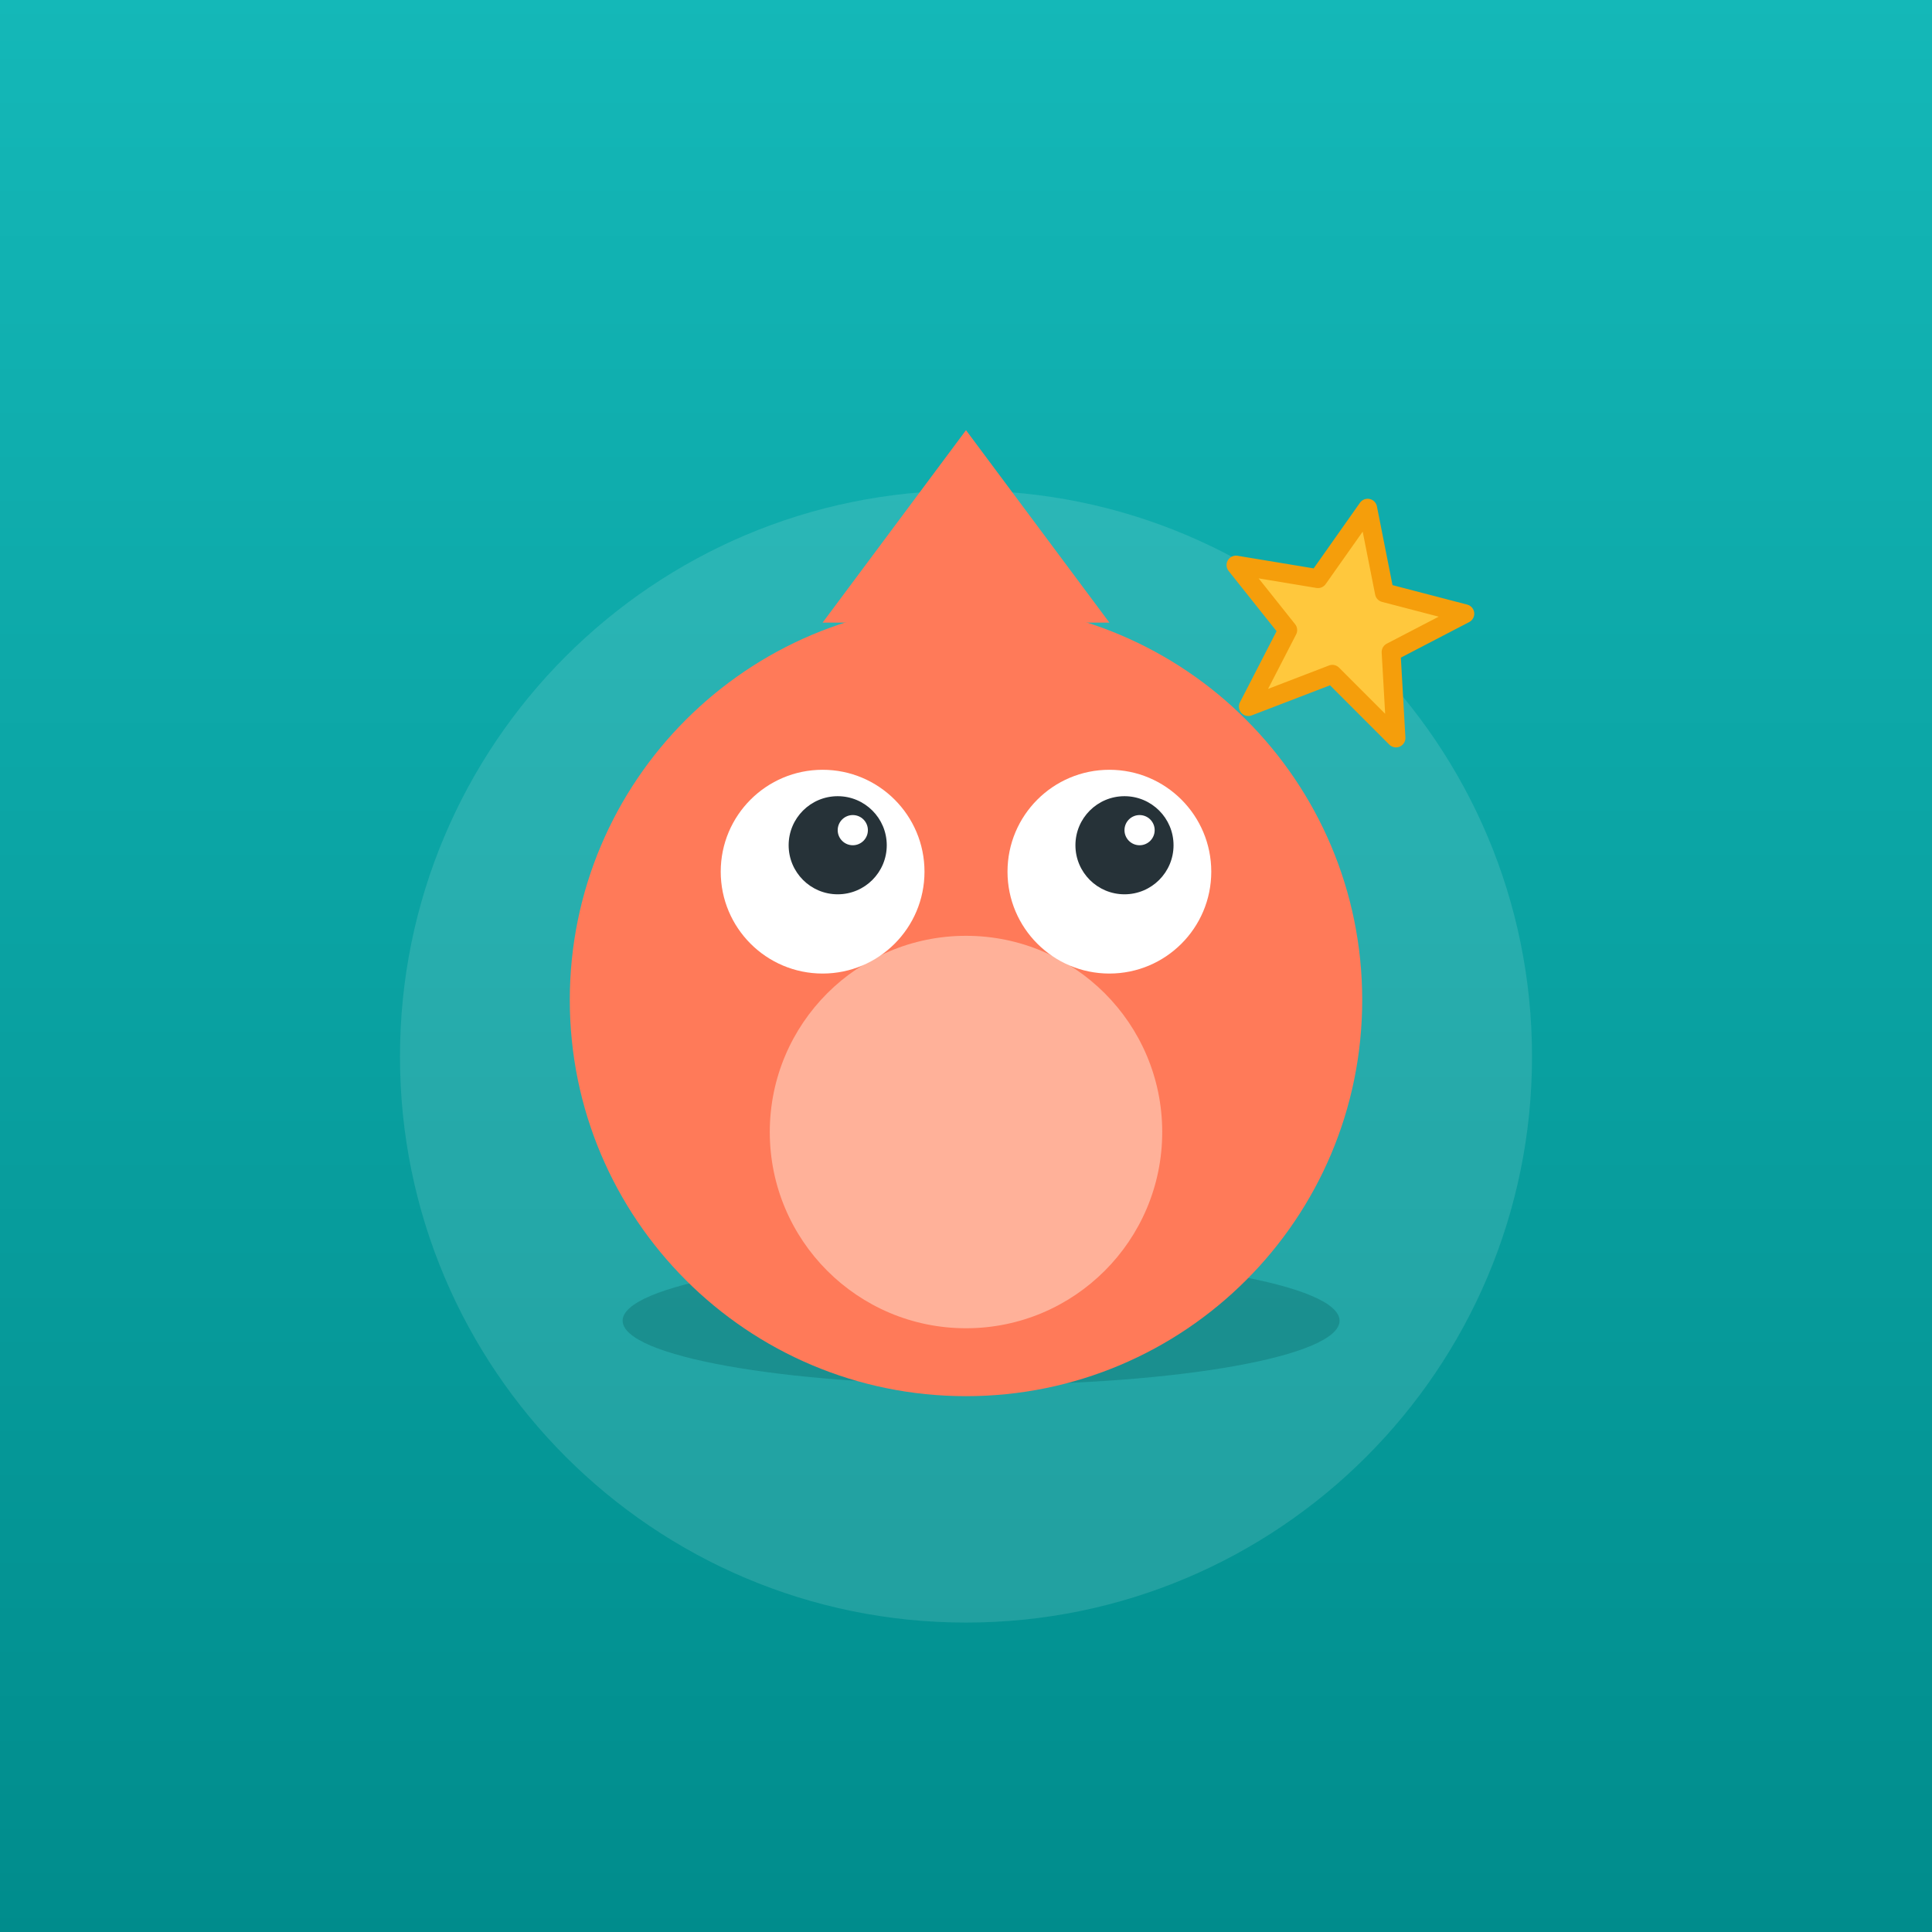
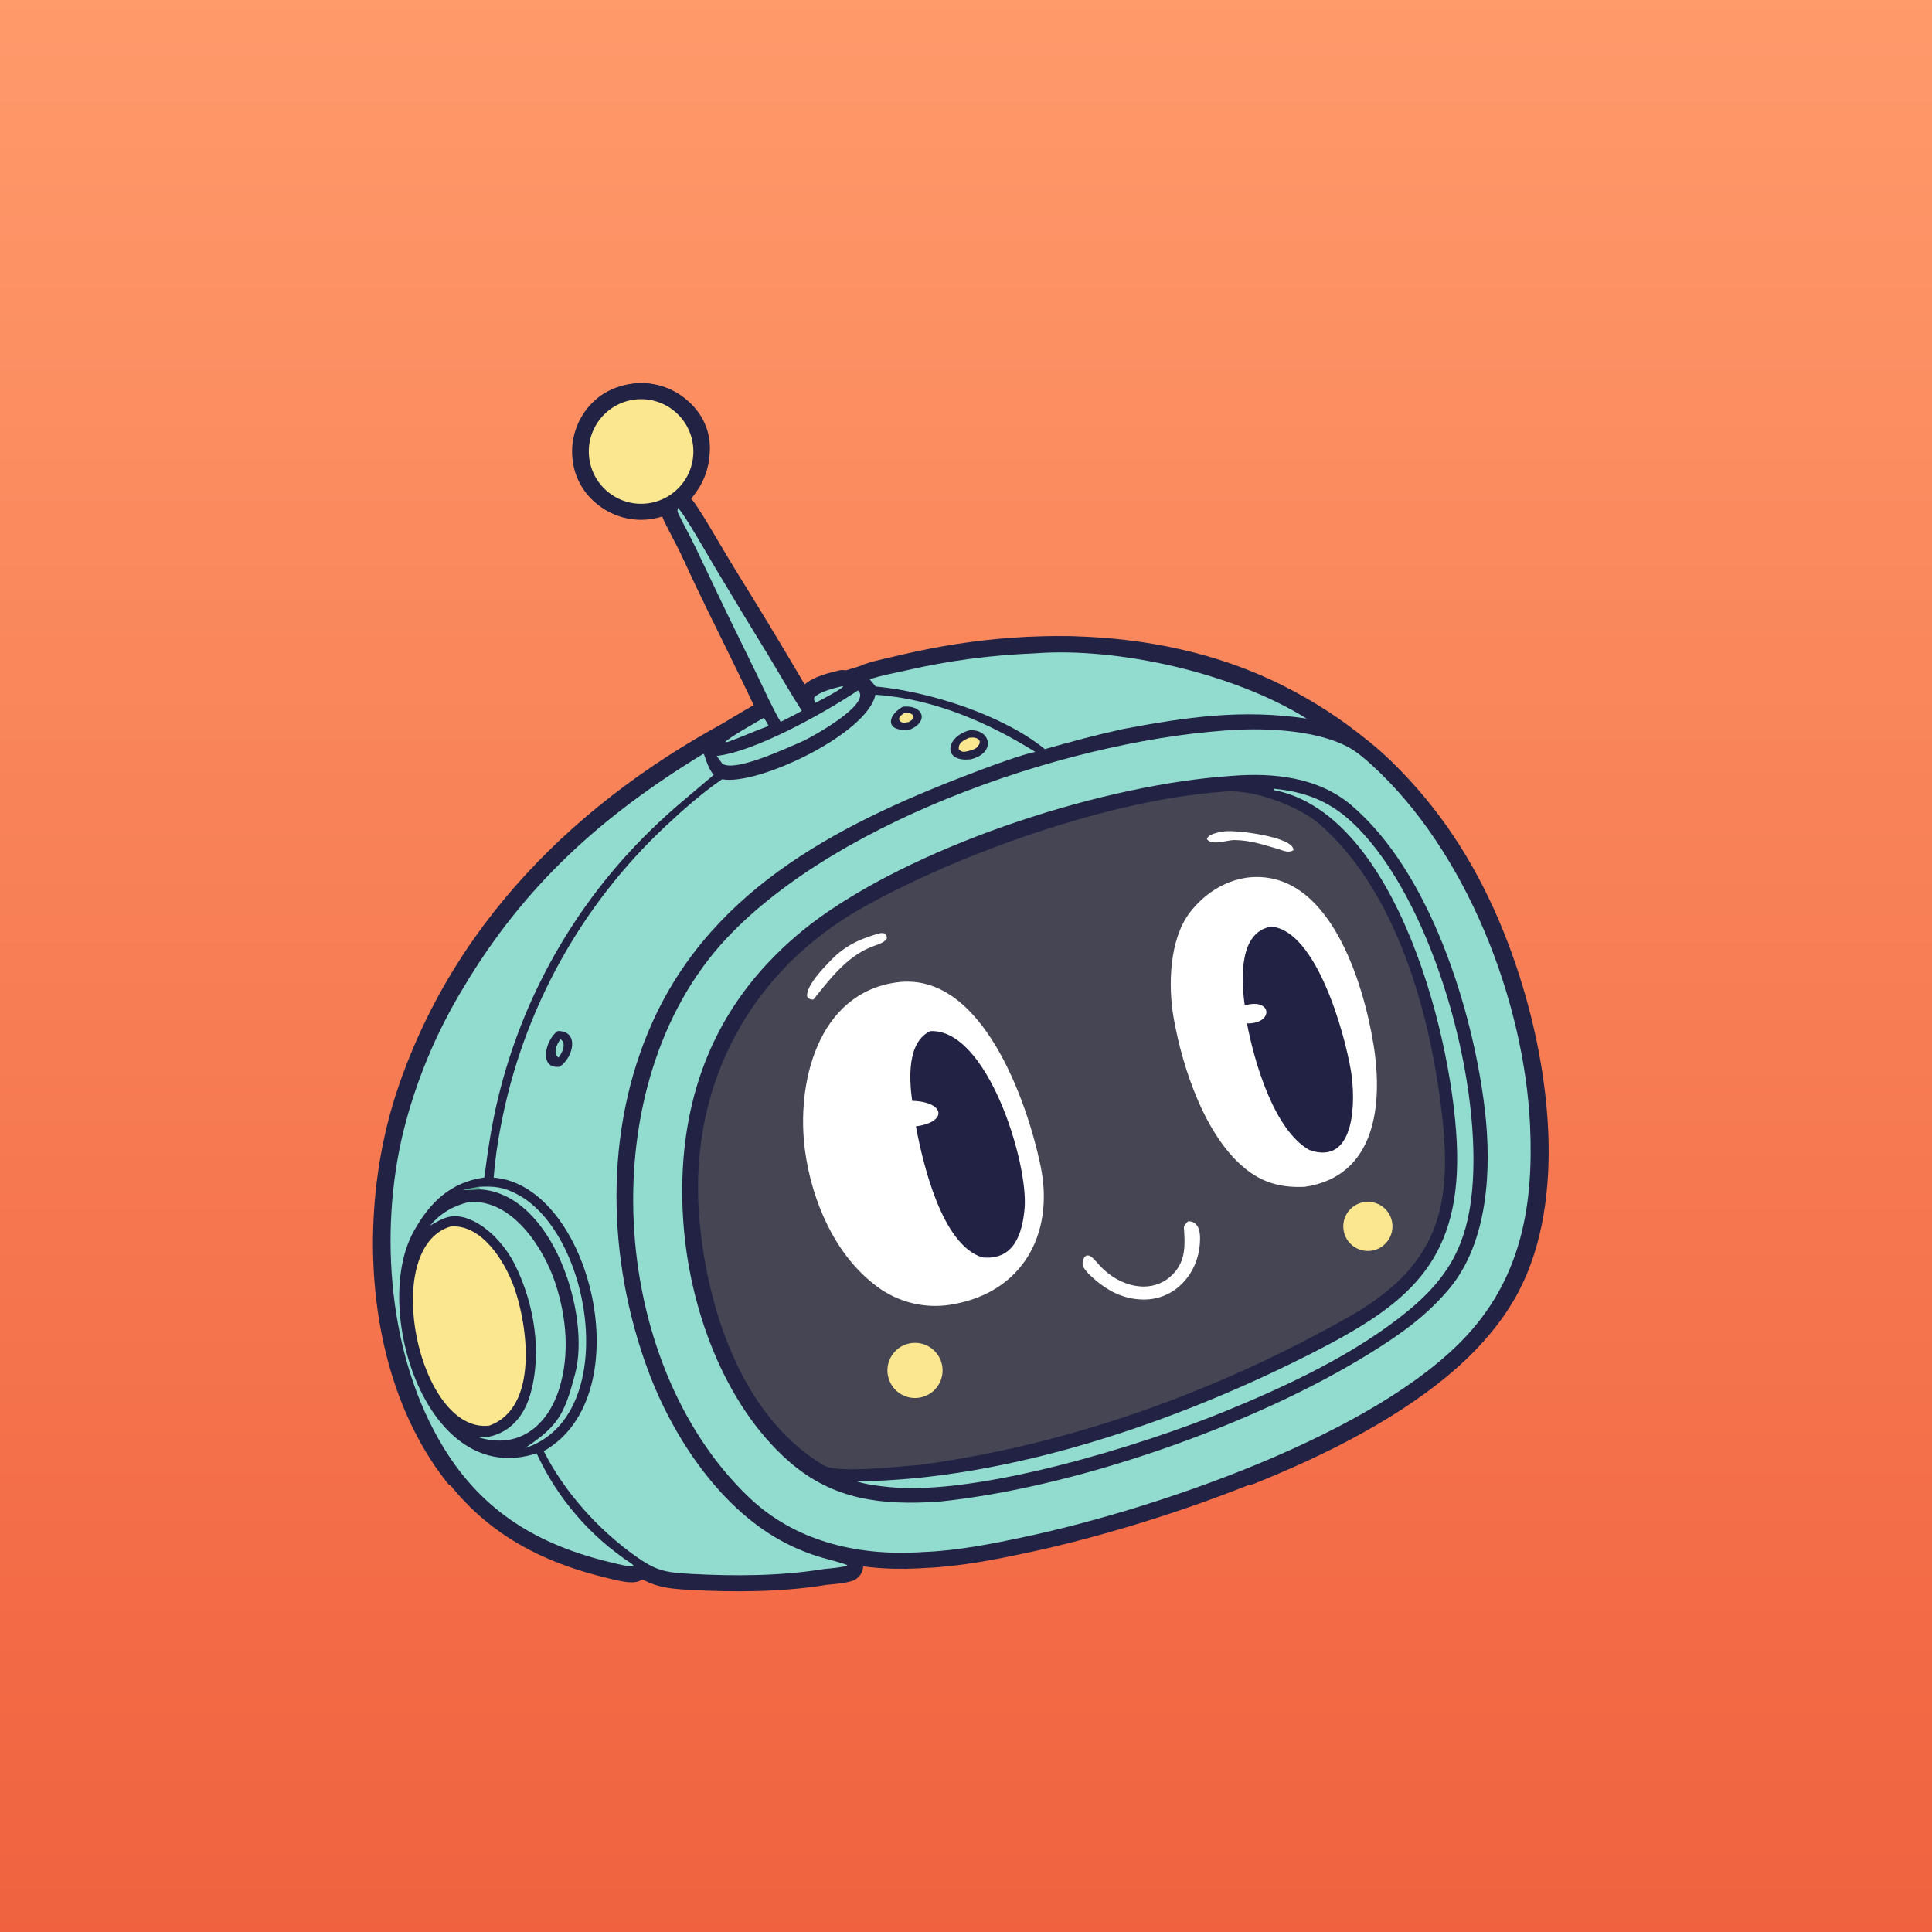
<svg xmlns="http://www.w3.org/2000/svg" viewBox="0 0 1024 1024">
  <defs>
    <linearGradient id="sky" x1="0" y1="0" x2="0" y2="1">
-       <stop offset="0" stop-color="#14b8b8" />
-       <stop offset="1" stop-color="#008c8c" />
+       <stop offset="0" stop-color="#ff9a6b" />
+       <stop offset="1" stop-color="#f0623f" />
    </linearGradient>
  </defs>
  <g id="background">
    <rect width="1024" height="1024" fill="url(#sky)" />
-     <circle cx="512" cy="560" r="300" fill="#ffffff" opacity=".12" />
  </g>
  <g id="foreground">
-     <ellipse cx="520" cy="700" rx="190" ry="34" fill="#004d4d" opacity=".25" />
-     <path d="M512 228 L588 330 H436 Z" fill="#ff7a59" />
-     <circle cx="512" cy="530" r="210" fill="#ff7a59" />
-     <circle cx="512" cy="600" r="104" fill="#ffb199" />
-     <circle cx="436" cy="462" r="54" fill="#ffffff" />
-     <circle cx="588" cy="462" r="54" fill="#ffffff" />
-     <circle cx="444" cy="448" r="26" fill="#263238" />
-     <circle cx="596" cy="448" r="26" fill="#263238" />
-     <circle cx="452" cy="440" r="8" fill="#ffffff" />
-     <circle cx="604" cy="440" r="8" fill="#ffffff" />
-     <path transform="translate(712 330) rotate(12)" fill="#ffc83d" stroke="#f59e0b" stroke-width="10" stroke-linejoin="round" d="M0 -62 L18 -20 L62 -18 L28 10 L40 54 L0 28 L-40 54 L-28 10 L-62 -18 L-18 -20 Z" />
+     <defs>
+       <clipPath id="head">
+         <rect x="300" y="0" width="1500" height="1250" />
+       </clipPath>
+     </defs>
+     <g transform="translate(-3.5 162.0) scale(0.5)">
+       <g>
+         <path transform="translate(0,0)" fill="rgb(34,34,68)" stroke="rgb(34,34,68)" stroke-width="34" stroke-linejoin="round" d="M 1321.41 449.432 C 1356.33 448.01 1404.11 451.205 1435.05 467.347 C 1444.67 472.363 1453.35 479.865 1461.32 487.118 C 1560.98 577.799 1622.82 736.221 1628.93 869.259 C 1632.72 951.806 1620.35 1027.91 1562.29 1091.23 C 1466.21 1195.99 1232.79 1275.31 1094.53 1304.86 C 1058.93 1312.47 1022.79 1319.7 986.307 1321.16 C 984.15 1321.31 981.992 1321.44 979.833 1321.55 C 914.09 1324.96 849.388 1309.29 801.297 1263.57 C 650.278 1119.99 633.387 823.602 777.405 670.449 C 898.385 541.794 1151.91 457.189 1321.41 449.432 z" />
+         <path transform="translate(0,0)" fill="rgb(34,34,68)" stroke="rgb(34,34,68)" stroke-width="34" stroke-linejoin="round" d="M 1313.18 498.422 C 1357.09 494.928 1404.4 499.881 1439.23 529.358 C 1523.01 600.281 1568.42 746.873 1580.94 851.929 C 1588.48 915.11 1584.51 993.219 1542.84 1042.62 C 1518.4 1071.59 1490.99 1090.76 1459.2 1110.5 C 1335.44 1187.38 1145.33 1253.29 1001.87 1267.85 C 942.364 1271.76 890.395 1266.43 843.33 1225.19 C 773.532 1164.03 737.14 1060.17 731.207 969.295 C 724.847 871.895 747.684 779.984 813.145 705.378 C 832.392 683.581 854.075 664.064 877.769 647.208 C 987.776 568.951 1178.54 507.217 1313.18 498.422 z" />
+         <path transform="translate(0,0)" fill="rgb(34,34,68)" stroke="rgb(34,34,68)" stroke-width="34" stroke-linejoin="round" d="M 1301.67 515.427 C 1332.22 511.233 1380.77 529.184 1404.09 548.158 C 1482.47 615.378 1517.96 733.867 1532.28 832.281 C 1548.57 944.239 1540.03 1013.59 1436.71 1071.99 C 1296.09 1151.47 1141.48 1207.33 981.5 1228.92 C 962.324 1230.1 895.423 1238.38 880.005 1229.25 C 791.425 1176.37 754.93 1058.13 747.955 962.444 C 737.954 825.236 802.514 704.61 922.437 637.527 C 1025.11 580.095 1184.04 524.008 1301.67 515.427 z" />
+         <path transform="translate(0,0)" fill="rgb(34,34,68)" stroke="rgb(34,34,68)" stroke-width="34" stroke-linejoin="round" d="M 957.547 717.35 C 1047.78 704.883 1096.05 843.832 1110.16 912.475 C 1124.98 984.542 1090.28 1046.35 1016.11 1058.76 C 1015.41 1058.9 1014.7 1059.03 1013.99 1059.14 C 986.46 1063.36 958.394 1056.24 936.198 1039.42 C 892.187 1006.73 867.671 949.233 860.399 896.072 C 850.63 824.65 873.602 728.774 957.547 717.35 z" />
+         <path transform="translate(0,0)" fill="rgb(34,34,68)" stroke="rgb(34,34,68)" stroke-width="34" stroke-linejoin="round" d="M 993.01 769.035 C 1053.69 765.819 1097.22 908.911 1093.13 956.667 C 1090.73 984.678 1081.42 1012.1 1048.43 1008.91 C 1005.42 995.834 985.294 909.517 977.895 869.981 C 1011.68 865.496 1008.96 843.968 973.912 842.93 C 970.804 819.945 968.341 780.872 993.01 769.035 z" />
+         <path transform="translate(0,0)" fill="rgb(34,34,68)" stroke="rgb(34,34,68)" stroke-width="34" stroke-linejoin="round" d="M 1328.67 606.34 C 1415.86 595.451 1452.58 718.038 1463.13 784.183 C 1473.12 846.813 1465.43 922.874 1390.16 934.075 C 1367.47 935.068 1348.15 930.963 1329.47 916.726 C 1285.09 882.898 1260.58 808.522 1251.16 755.235 C 1245.08 720.824 1246.46 671.923 1268.22 643.399 C 1282.97 624.07 1304.34 609.9 1328.67 606.34 z" />
+         <path transform="translate(0,0)" fill="rgb(34,34,68)" stroke="rgb(34,34,68)" stroke-width="34" stroke-linejoin="round" d="M 1354.66 658.242 C 1402.11 662.445 1432.22 769.979 1439.12 811.522 C 1443.98 840.851 1444.75 912.556 1394.99 895.068 C 1357.46 873.922 1336.61 801.638 1328.85 760.877 C 1357.66 761.232 1355.5 733.387 1326.87 741.707 C 1326.67 741.286 1326.47 740.866 1326.27 740.445 C 1322.68 712.369 1320.53 663.842 1354.66 658.242 z" />
+         <path transform="translate(0,0)" fill="rgb(34,34,68)" stroke="rgb(34,34,68)" stroke-width="34" stroke-linejoin="round" d="M 971.009 1100.09 C 986.877 1096.8 1002.39 1107.05 1005.6 1122.93 C 1008.81 1138.82 998.489 1154.28 982.588 1157.41 C 966.803 1160.51 951.476 1150.28 948.29 1134.51 C 945.105 1118.74 955.257 1103.36 971.009 1100.09 z" />
+         <path transform="translate(0,0)" fill="rgb(34,34,68)" stroke="rgb(34,34,68)" stroke-width="34" stroke-linejoin="round" d="M 1266.5 970.608 C 1276.54 970.535 1279 979.384 1279.1 987.996 C 1279.3 1006.16 1272.94 1023.92 1259.93 1036.84 C 1249.17 1047.73 1234.43 1053.76 1219.13 1053.55 C 1195.46 1053.43 1176.75 1041.93 1160.47 1025.75 C 1155.23 1019.73 1152.51 1016.55 1156.4 1008.71 C 1159.41 1006.34 1157.75 1006.91 1161.56 1006.94 C 1165.42 1008.68 1169.04 1013.45 1172.12 1016.84 C 1184.13 1030.06 1201.08 1039.75 1219.41 1039.79 C 1231.06 1039.87 1242.22 1035.16 1250.31 1026.78 C 1264.11 1012.53 1263.29 995.621 1261.99 977.684 C 1261.79 974.883 1264.6 972.488 1266.5 970.608 z" />
+         <path transform="translate(0,0)" fill="rgb(34,34,68)" stroke="rgb(34,34,68)" stroke-width="34" stroke-linejoin="round" d="M 1453.13 950.232 C 1467.24 948.116 1480.43 957.734 1482.73 971.814 C 1485.03 985.895 1475.58 999.209 1461.53 1001.69 C 1452.28 1003.33 1442.86 999.857 1436.88 992.61 C 1430.9 985.362 1429.29 975.457 1432.65 966.684 C 1436.01 957.91 1443.84 951.625 1453.13 950.232 z" />
+         <path transform="translate(0,0)" fill="rgb(34,34,68)" stroke="rgb(34,34,68)" stroke-width="34" stroke-linejoin="round" d="M 940.55 665.095 C 942.028 665.044 943.159 665.235 944.637 665.387 C 947.288 668.583 946.587 666.834 947.144 670.676 C 944.536 675.722 935.928 677.657 930.514 679.82 C 904.205 690.332 885.976 714.748 869.221 735.583 C 865.358 735.383 864.673 734.896 862.541 732.208 C 861.469 720.743 880.402 701.549 888.005 693.665 C 902.943 678.175 920.113 670.419 940.55 665.095 z" />
+         <path transform="translate(0,0)" fill="rgb(34,34,68)" stroke="rgb(34,34,68)" stroke-width="34" stroke-linejoin="round" d="M 1304.53 557.31 C 1317.13 555.432 1379.43 563.312 1378.03 577.278 C 1373.36 580.168 1368.44 578.259 1363.76 576.555 C 1347.81 571.911 1332.93 566.761 1316.02 566.499 C 1307.38 566.364 1292.34 572.742 1286.48 565.766 C 1286.78 560.096 1299.91 557.984 1304.53 557.31 z" />
+         <path transform="translate(0,0)" fill="rgb(34,34,68)" stroke="rgb(34,34,68)" stroke-width="34" stroke-linejoin="round" d="M 1357.03 512.032 C 1402.8 516.391 1430.56 533.267 1459.94 568.764 C 1531.72 655.505 1578.22 827.708 1567.39 939.227 C 1562.03 994.458 1542.94 1029.87 1500.1 1065.12 C 1444.14 1111.19 1371.24 1145.25 1304.58 1172.49 C 1216.22 1208.6 1043.74 1261.59 950.528 1252.42 C 939.157 1251.31 926.148 1249.9 915.268 1246.31 C 1078.04 1244.56 1257.09 1182.39 1401.03 1108.71 C 1497.53 1059.31 1553.67 1015.04 1551.61 898.237 C 1549.6 784.4 1489.06 538.221 1356.85 513.448 L 1357.03 512.032 z" />
+         <path transform="translate(0,0)" fill="rgb(34,34,68)" stroke="rgb(34,34,68)" stroke-width="34" stroke-linejoin="round" d="M 1356.85 513.448 C 1352.14 513.228 1344.99 513.486 1340.99 511.657 C 1347.19 510.341 1350.69 511.076 1357.03 512.032 L 1356.85 513.448 z" />
+         <path transform="translate(0,0)" fill="rgb(34,34,68)" stroke="rgb(34,34,68)" stroke-width="34" stroke-linejoin="round" d="M 935.012 412.437 C 995.878 416.6 1053.17 441.116 1104.39 473.025 C 1090.51 475.794 1059.99 487.045 1046.44 492.147 C 904.297 545.648 763.962 614.075 698.474 759.859 C 646.799 874.896 650.529 1010.78 693.64 1127.84 C 720.066 1199.6 771.749 1277.58 841.263 1312.48 C 853.328 1318.62 865.956 1323.59 878.972 1327.31 C 885.238 1329.12 899.827 1332.69 905.041 1335.06 L 904.999 1335.69 C 898.864 1337.71 887.554 1338.47 880.766 1339.17 C 834.915 1346.75 785.473 1346.92 739.18 1344.38 C 711.948 1342.89 702.243 1341.06 679.634 1324.83 C 640.765 1296.93 604.889 1257.08 583.403 1214.23 C 687.598 1155.53 633.149 932.398 530.275 924.296 C 531.757 905.86 534.311 887.525 537.926 869.386 C 561.017 747.52 622.29 636.163 712.875 551.434 C 730.273 535.06 752.682 515.446 772.448 502.027 C 809.676 509.242 926.156 454.166 935.012 412.437 z" />
+         <path transform="translate(0,0)" fill="rgb(34,34,68)" stroke="rgb(34,34,68)" stroke-width="34" stroke-linejoin="round" d="M 1034.89 450.137 C 1057.42 448.76 1063.17 474.325 1036.1 480.85 C 1005.39 484.486 1009.46 456.5 1034.89 450.137 z" />
+         <path transform="translate(0,0)" fill="rgb(34,34,68)" stroke="rgb(34,34,68)" stroke-width="34" stroke-linejoin="round" d="M 1034.25 458.057 C 1038.83 457.76 1039.66 457.402 1043.67 459.207 C 1046.08 462.074 1045.52 460.463 1045.42 464.199 C 1042.25 469.934 1040.29 470.013 1033.87 472.057 C 1029.1 472.964 1026.99 474.031 1023.42 470.341 C 1022.49 463.312 1029 460.39 1034.25 458.057 z" />
+         <path transform="translate(0,0)" fill="rgb(34,34,68)" stroke="rgb(34,34,68)" stroke-width="34" stroke-linejoin="round" d="M 597.974 768.945 C 621.629 768.475 614.968 797.083 600.227 806.804 C 578.047 809.421 584.552 779.138 597.974 768.945 z" />
+         <path transform="translate(0,0)" fill="rgb(34,34,68)" stroke="rgb(34,34,68)" stroke-width="34" stroke-linejoin="round" d="M 601.065 777.506 C 607.89 781.931 603.067 792.13 599.025 797.057 C 592.537 791.939 597.441 783.061 601.065 777.506 z" />
+         <path transform="translate(0,0)" fill="rgb(34,34,68)" stroke="rgb(34,34,68)" stroke-width="34" stroke-linejoin="round" d="M 964.048 425.102 C 985.657 422.932 991.876 440.581 972.204 449.117 C 947.277 453.011 945.044 436.122 964.048 425.102 z" />
+         <path transform="translate(0,0)" fill="rgb(34,34,68)" stroke="rgb(34,34,68)" stroke-width="34" stroke-linejoin="round" d="M 965.127 432.087 C 968.521 431.726 968.632 431.743 972.024 432.181 C 975.346 434.465 974.491 432.996 975.36 436.278 C 973.396 440.04 974.096 438.837 970.116 441.407 C 965.629 442.187 961.625 443.081 959.883 438.245 C 960.743 435.006 962.45 434.192 965.127 432.087 z" />
+         <path transform="translate(0,0)" fill="rgb(34,34,68)" stroke="rgb(34,34,68)" stroke-width="34" stroke-linejoin="round" d="M 752.748 474.993 C 754.53 476.86 756.568 489.421 763.559 497.428 C 740.442 517.224 718.202 534.76 696.481 556.274 C 616.902 633.83 560.883 732.312 534.892 840.35 C 527.932 869.408 524.267 894.583 520.417 924.154 C 484.343 929.314 462.514 950.588 445.315 981.738 C 400.216 1063.42 459.418 1254.73 575.838 1216.55 C 597.78 1264.39 632.82 1305.04 676.903 1333.8 L 678.95 1336 C 675.472 1337.56 660.346 1333.58 655.586 1332.44 C 578.525 1314.09 519.619 1279.65 477.359 1210.78 C 418.762 1115.28 408.476 983.117 434.493 875.804 C 447.845 822.071 469.259 770.671 498.006 723.351 C 562.643 614.614 644.893 540.653 752.748 474.993 z" />
+         <path transform="translate(0,0)" fill="rgb(34,34,68)" stroke="rgb(34,34,68)" stroke-width="34" stroke-linejoin="round" d="M 1103.67 368.575 C 1193.3 361.726 1315.6 389.99 1392.14 437.74 C 1324.18 427.515 1264.39 436.078 1197.23 448.843 C 1168.17 455.24 1143.09 461.991 1114.57 470.103 C 1069.75 433.719 992.126 409.042 935.278 403.7 L 928.85 396.131 C 940.675 391.994 955.436 389.473 967.802 386.619 C 1012.95 376.199 1057.35 370.507 1103.67 368.575 z" />
+         <path transform="translate(0,0)" fill="rgb(34,34,68)" stroke="rgb(34,34,68)" stroke-width="34" stroke-linejoin="round" d="M 484.812 976.082 C 517.886 973.61 542.09 1013.33 551.719 1039.89 C 566.532 1080.76 578.519 1168.43 525.539 1187.26 C 450.473 1195.9 409.247 998.51 484.812 976.082 z" />
+         <path transform="translate(0,0)" fill="rgb(34,34,68)" stroke="rgb(34,34,68)" stroke-width="34" stroke-linejoin="round" d="M 681.354 99.401 C 711.695 96.522 738.669 118.678 741.738 149 C 744.808 179.323 722.821 206.435 692.518 209.694 C 661.946 212.983 634.54 190.757 631.443 160.165 C 628.347 129.573 650.743 102.307 681.354 99.401 z" />
+         <path transform="translate(0,0)" fill="rgb(34,34,68)" stroke="rgb(34,34,68)" stroke-width="34" stroke-linejoin="round" d="M 504.325 950.147 C 549.823 946.872 583.38 998.757 595.71 1036.32 C 607.503 1072.04 611.157 1112.01 599.685 1148.4 C 587.181 1188.06 556.253 1212.75 514.059 1199.51 L 525.687 1198.87 C 548.29 1194.1 562.398 1176.65 568.764 1155.29 C 582.085 1110.6 573.403 1058.12 552.968 1016.9 C 542.825 996.436 523.249 974.301 500.908 967.143 C 484.605 962.178 476.344 967.602 462.728 975.288 C 474.353 961.77 487.188 954.301 504.325 950.147 z" />
+         <path transform="translate(0,0)" fill="rgb(34,34,68)" stroke="rgb(34,34,68)" stroke-width="34" stroke-linejoin="round" d="M 725.508 214.46 C 729.869 216.41 759.919 269.086 764.748 277.17 C 783.594 308.683 802.62 340.088 821.824 371.384 C 833.67 390.957 844.566 410.229 856.992 429.524 L 848.477 434.156 L 834.506 441.165 C 826.437 427.84 817.288 407.49 810.276 393.014 L 777.132 325.143 L 743.512 254.701 C 738.094 243.618 732.071 232.654 726.616 221.602 C 724.815 217.952 725.123 218.207 725.508 214.46 z" />
+         <path transform="translate(0,0)" fill="rgb(34,34,68)" stroke="rgb(34,34,68)" stroke-width="34" stroke-linejoin="round" d="M 514.037 934.098 C 531.043 933.251 540.486 934.026 555.864 942.29 C 635.581 985.127 665.04 1178.53 563.378 1211.1 C 599.085 1187.35 605.303 1175.18 616.671 1132.31 C 633.348 1069.41 592.825 941.772 516.242 936.833 L 514.037 934.098 z" />
+         <path transform="translate(0,0)" fill="rgb(34,34,68)" stroke="rgb(34,34,68)" stroke-width="34" stroke-linejoin="round" d="M 916.547 407.838 C 931.932 422.221 865.803 458.515 855.237 462.899 C 840.826 468.879 786.558 494.707 772.688 485.578 L 766.667 477.31 C 807.475 472.895 882.413 430.768 916.547 407.838 z" />
+         <path transform="translate(0,0)" fill="rgb(34,34,68)" stroke="rgb(34,34,68)" stroke-width="34" stroke-linejoin="round" d="M 816.491 437.008 C 818.605 439.191 820.273 442.729 821.823 445.514 C 807.582 450.656 793.158 457.205 778.288 462.559 C 777.565 462.74 776.614 462.584 775.794 462.533 C 780.065 457.587 808.311 441.78 816.491 437.008 z" />
+         <path transform="translate(0,0)" fill="rgb(34,34,68)" stroke="rgb(34,34,68)" stroke-width="34" stroke-linejoin="round" d="M 900.129 403.285 L 900.792 403.945 C 895.911 408.35 878.101 417.569 871.51 420.97 C 869.716 416.995 869.679 418.735 870.148 415.267 C 876.578 408.76 891.194 405.553 900.129 403.285 z" />
+         <path transform="translate(0,0)" fill="rgb(34,34,68)" stroke="rgb(34,34,68)" stroke-width="34" stroke-linejoin="round" d="M 497.143 937.477 C 502.744 936.093 508.363 935.141 514.037 934.098 L 516.242 936.833 C 509.522 937.299 503.886 937.787 497.143 937.477 z" />
+       </g>
+       <g clip-path="url(#head)">
+         <path transform="translate(0,0)" fill="rgb(34,34,68)" d="M 682.582 82.409 C 700.83 81.218 718.862 86.902 733.128 98.343 C 769.257 127.266 765.657 172.55 738.443 206.308 C 752.883 223.912 773.836 259.513 786.292 279.747 C 811.536 320.153 836.192 360.924 860.251 402.046 C 875.649 397.422 892.948 390.069 908.949 384.989 C 1054.65 338.731 1229.04 332.905 1367.97 403.232 C 1497.18 468.639 1575.2 576.515 1618.21 712.115 C 1649.93 812.096 1667.05 947.482 1617.55 1043.67 C 1549.26 1176.34 1340.37 1251.96 1207.04 1294.77 C 1219.34 1306.74 1231.98 1318.11 1244.37 1330.15 C 1316.35 1400.04 1381.77 1478.81 1424.57 1570.18 C 1433.37 1588.96 1442.59 1606.81 1443.18 1627.79 C 1463.62 1636.87 1475.32 1656.08 1476.71 1678.05 C 1478.6 1707.89 1459.66 1745.65 1426.11 1746.48 C 1409.02 1746.91 1407.02 1731.86 1406.93 1718.25 C 1403.26 1719.25 1399.2 1720.12 1395.4 1720.37 C 1388.22 1720.85 1375.93 1717.92 1370.3 1723 L 1370.48 1725.04 C 1373.92 1728.28 1377.15 1731.74 1380.14 1735.39 C 1410.22 1771.7 1405.13 1832.67 1380.67 1870.39 C 1372.88 1882.41 1364.85 1889.12 1354.01 1898.01 C 1377.99 1900.39 1417.51 1903.48 1439.47 1911.23 C 1420.6 1919.21 1391.23 1918.38 1370.83 1919.21 C 1319.79 1921.3 1269.06 1917.01 1218.56 1909.93 C 1199.99 1907.33 1145.08 1905.27 1130.34 1895.36 L 1130.36 1893.64 C 1136.77 1888.54 1184.34 1891.93 1189.08 1889.57 L 1187.97 1887.36 C 1173.09 1869.77 1165.77 1849.84 1164.76 1826.99 C 1125.18 1836.7 1073.88 1841.08 1033.11 1840.99 C 1036.4 1885.01 1022.12 1919.51 985.627 1945.1 C 1019.43 1948.97 1096.71 1955.65 1126.58 1968.24 C 1081.74 1975.68 1031.3 1971.85 985.975 1971.49 C 951.141 1971.21 914.948 1970.69 880.479 1965.69 C 847.551 1960.91 814.62 1954.69 781.725 1949.6 C 775.103 1948.54 761.443 1946.91 756.801 1942.48 L 757.53 1940.83 C 769.671 1935.61 817.893 1938.06 832.701 1938.57 C 806.865 1916.22 800.226 1884.54 797.892 1852.07 C 757.021 1845.57 722.034 1830.86 720.364 1782.54 C 719.723 1764.01 726.448 1753.97 739.029 1741.39 C 737.262 1728.3 738.21 1709.69 740.098 1696.54 C 752.713 1608.68 794.167 1523.04 850.566 1454.95 C 860.63 1442.8 875.318 1425.85 887.369 1416.54 C 893.138 1396 901.702 1373.94 909.132 1353.76 C 811.141 1370.22 712.986 1370.4 617.026 1340.67 C 407.921 1275.87 366.842 1012.69 428.685 829.892 C 491.541 644.099 634.17 510.816 807.662 424.898 C 777.349 359.355 737.005 290.515 713.078 222.124 C 707.317 223.643 699.111 225.449 693.252 226.018 C 673.818 227.971 654.403 222.131 639.271 209.781 C 624.563 197.845 615.355 180.429 613.771 161.553 C 611.918 141.844 618.129 122.224 630.988 107.173 C 644.586 91.302 662.044 83.913 682.582 82.409 z" />
+       </g>
+       <path transform="translate(0,0)" fill="rgb(146,220,207)" d="M 1321.41 449.432 C 1356.33 448.01 1404.11 451.205 1435.05 467.347 C 1444.67 472.363 1453.35 479.865 1461.32 487.118 C 1560.98 577.799 1622.82 736.221 1628.93 869.259 C 1632.72 951.806 1620.35 1027.91 1562.29 1091.23 C 1466.21 1195.99 1232.79 1275.31 1094.53 1304.86 C 1058.93 1312.47 1022.79 1319.7 986.307 1321.16 C 984.15 1321.31 981.992 1321.44 979.833 1321.55 C 914.09 1324.96 849.388 1309.29 801.297 1263.57 C 650.278 1119.99 633.387 823.602 777.405 670.449 C 898.385 541.794 1151.91 457.189 1321.41 449.432 z" />
+       <path transform="translate(0,0)" fill="rgb(34,34,68)" d="M 1313.18 498.422 C 1357.09 494.928 1404.4 499.881 1439.23 529.358 C 1523.01 600.281 1568.42 746.873 1580.94 851.929 C 1588.48 915.11 1584.51 993.219 1542.84 1042.62 C 1518.4 1071.59 1490.99 1090.76 1459.2 1110.5 C 1335.44 1187.38 1145.33 1253.29 1001.87 1267.85 C 942.364 1271.76 890.395 1266.43 843.33 1225.19 C 773.532 1164.03 737.14 1060.17 731.207 969.295 C 724.847 871.895 747.684 779.984 813.145 705.378 C 832.392 683.581 854.075 664.064 877.769 647.208 C 987.776 568.951 1178.54 507.217 1313.18 498.422 z" />
+       <path transform="translate(0,0)" fill="rgb(69,69,83)" d="M 1301.67 515.427 C 1332.22 511.233 1380.77 529.184 1404.09 548.158 C 1482.47 615.378 1517.96 733.867 1532.28 832.281 C 1548.57 944.239 1540.03 1013.59 1436.71 1071.99 C 1296.09 1151.47 1141.48 1207.33 981.5 1228.92 C 962.324 1230.1 895.423 1238.38 880.005 1229.25 C 791.425 1176.37 754.93 1058.13 747.955 962.444 C 737.954 825.236 802.514 704.61 922.437 637.527 C 1025.11 580.095 1184.04 524.008 1301.67 515.427 z" />
+       <path transform="translate(0,0)" fill="rgb(255,255,255)" d="M 957.547 717.35 C 1047.78 704.883 1096.05 843.832 1110.16 912.475 C 1124.98 984.542 1090.28 1046.35 1016.11 1058.76 C 1015.41 1058.9 1014.7 1059.03 1013.99 1059.14 C 986.46 1063.36 958.394 1056.24 936.198 1039.42 C 892.187 1006.73 867.671 949.233 860.399 896.072 C 850.63 824.65 873.602 728.774 957.547 717.35 z" />
+       <path transform="translate(0,0)" fill="rgb(34,34,68)" d="M 993.01 769.035 C 1053.69 765.819 1097.22 908.911 1093.13 956.667 C 1090.73 984.678 1081.42 1012.1 1048.43 1008.91 C 1005.42 995.834 985.294 909.517 977.895 869.981 C 1011.68 865.496 1008.96 843.968 973.912 842.93 C 970.804 819.945 968.341 780.872 993.01 769.035 z" />
+       <path transform="translate(0,0)" fill="rgb(255,255,255)" d="M 1328.67 606.34 C 1415.86 595.451 1452.58 718.038 1463.13 784.183 C 1473.12 846.813 1465.43 922.874 1390.16 934.075 C 1367.47 935.068 1348.15 930.963 1329.47 916.726 C 1285.09 882.898 1260.58 808.522 1251.16 755.235 C 1245.08 720.824 1246.46 671.923 1268.22 643.399 C 1282.97 624.07 1304.34 609.9 1328.67 606.34 z" />
+       <path transform="translate(0,0)" fill="rgb(34,34,68)" d="M 1354.66 658.242 C 1402.11 662.445 1432.22 769.979 1439.12 811.522 C 1443.98 840.851 1444.75 912.556 1394.99 895.068 C 1357.46 873.922 1336.61 801.638 1328.85 760.877 C 1357.66 761.232 1355.5 733.387 1326.87 741.707 C 1326.67 741.286 1326.47 740.866 1326.27 740.445 C 1322.68 712.369 1320.53 663.842 1354.66 658.242 z" />
+       <path transform="translate(0,0)" fill="rgb(250,231,144)" d="M 971.009 1100.09 C 986.877 1096.8 1002.39 1107.05 1005.6 1122.93 C 1008.81 1138.82 998.489 1154.28 982.588 1157.41 C 966.803 1160.51 951.476 1150.28 948.29 1134.51 C 945.105 1118.74 955.257 1103.36 971.009 1100.09 z" />
+       <path transform="translate(0,0)" fill="rgb(255,255,255)" d="M 1266.5 970.608 C 1276.54 970.535 1279 979.384 1279.1 987.996 C 1279.3 1006.16 1272.94 1023.92 1259.93 1036.84 C 1249.17 1047.73 1234.43 1053.76 1219.13 1053.55 C 1195.46 1053.43 1176.75 1041.93 1160.47 1025.75 C 1155.23 1019.73 1152.51 1016.55 1156.4 1008.71 C 1159.41 1006.34 1157.75 1006.91 1161.56 1006.94 C 1165.42 1008.68 1169.04 1013.45 1172.12 1016.84 C 1184.13 1030.06 1201.08 1039.75 1219.41 1039.79 C 1231.06 1039.87 1242.22 1035.16 1250.31 1026.78 C 1264.11 1012.53 1263.29 995.621 1261.99 977.684 C 1261.79 974.883 1264.6 972.488 1266.5 970.608 z" />
+       <path transform="translate(0,0)" fill="rgb(250,231,144)" d="M 1453.13 950.232 C 1467.24 948.116 1480.43 957.734 1482.73 971.814 C 1485.03 985.895 1475.58 999.209 1461.53 1001.69 C 1452.28 1003.33 1442.86 999.857 1436.88 992.61 C 1430.9 985.362 1429.29 975.457 1432.65 966.684 C 1436.01 957.91 1443.84 951.625 1453.13 950.232 z" />
+       <path transform="translate(0,0)" fill="rgb(255,255,255)" d="M 940.55 665.095 C 942.028 665.044 943.159 665.235 944.637 665.387 C 947.288 668.583 946.587 666.834 947.144 670.676 C 944.536 675.722 935.928 677.657 930.514 679.82 C 904.205 690.332 885.976 714.748 869.221 735.583 C 865.358 735.383 864.673 734.896 862.541 732.208 C 861.469 720.743 880.402 701.549 888.005 693.665 C 902.943 678.175 920.113 670.419 940.55 665.095 z" />
+       <path transform="translate(0,0)" fill="rgb(255,255,255)" d="M 1304.53 557.31 C 1317.13 555.432 1379.43 563.312 1378.03 577.278 C 1373.36 580.168 1368.44 578.259 1363.76 576.555 C 1347.81 571.911 1332.93 566.761 1316.02 566.499 C 1307.38 566.364 1292.34 572.742 1286.48 565.766 C 1286.78 560.096 1299.91 557.984 1304.53 557.31 z" />
+       <path transform="translate(0,0)" fill="rgb(146,220,207)" d="M 1357.03 512.032 C 1402.8 516.391 1430.56 533.267 1459.94 568.764 C 1531.72 655.505 1578.22 827.708 1567.39 939.227 C 1562.03 994.458 1542.94 1029.87 1500.1 1065.12 C 1444.14 1111.19 1371.24 1145.25 1304.58 1172.49 C 1216.22 1208.6 1043.74 1261.59 950.528 1252.42 C 939.157 1251.31 926.148 1249.9 915.268 1246.31 C 1078.04 1244.56 1257.09 1182.39 1401.03 1108.71 C 1497.53 1059.31 1553.67 1015.04 1551.61 898.237 C 1549.6 784.4 1489.06 538.221 1356.85 513.448 L 1357.03 512.032 z" />
+       <path transform="translate(0,0)" fill="rgb(34,34,68)" d="M 1356.85 513.448 C 1352.14 513.228 1344.99 513.486 1340.99 511.657 C 1347.19 510.341 1350.69 511.076 1357.03 512.032 L 1356.85 513.448 z" />
+       <path transform="translate(0,0)" fill="rgb(146,220,207)" d="M 935.012 412.437 C 995.878 416.6 1053.17 441.116 1104.39 473.025 C 1090.51 475.794 1059.99 487.045 1046.44 492.147 C 904.297 545.648 763.962 614.075 698.474 759.859 C 646.799 874.896 650.529 1010.78 693.64 1127.84 C 720.066 1199.6 771.749 1277.58 841.263 1312.48 C 853.328 1318.62 865.956 1323.59 878.972 1327.31 C 885.238 1329.12 899.827 1332.69 905.041 1335.06 L 904.999 1335.69 C 898.864 1337.71 887.554 1338.47 880.766 1339.17 C 834.915 1346.75 785.473 1346.92 739.18 1344.38 C 711.948 1342.89 702.243 1341.06 679.634 1324.83 C 640.765 1296.93 604.889 1257.08 583.403 1214.23 C 687.598 1155.53 633.149 932.398 530.275 924.296 C 531.757 905.86 534.311 887.525 537.926 869.386 C 561.017 747.52 622.29 636.163 712.875 551.434 C 730.273 535.06 752.682 515.446 772.448 502.027 C 809.676 509.242 926.156 454.166 935.012 412.437 z" />
+       <path transform="translate(0,0)" fill="rgb(34,34,68)" d="M 1034.89 450.137 C 1057.42 448.76 1063.17 474.325 1036.1 480.85 C 1005.39 484.486 1009.46 456.5 1034.89 450.137 z" />
+       <path transform="translate(0,0)" fill="rgb(250,231,144)" d="M 1034.25 458.057 C 1038.83 457.76 1039.66 457.402 1043.67 459.207 C 1046.08 462.074 1045.52 460.463 1045.42 464.199 C 1042.25 469.934 1040.29 470.013 1033.87 472.057 C 1029.1 472.964 1026.99 474.031 1023.42 470.341 C 1022.49 463.312 1029 460.39 1034.25 458.057 z" />
+       <path transform="translate(0,0)" fill="rgb(34,34,68)" d="M 597.974 768.945 C 621.629 768.475 614.968 797.083 600.227 806.804 C 578.047 809.421 584.552 779.138 597.974 768.945 z" />
+       <path transform="translate(0,0)" fill="rgb(146,220,207)" d="M 601.065 777.506 C 607.89 781.931 603.067 792.13 599.025 797.057 C 592.537 791.939 597.441 783.061 601.065 777.506 z" />
+       <path transform="translate(0,0)" fill="rgb(34,34,68)" d="M 964.048 425.102 C 985.657 422.932 991.876 440.581 972.204 449.117 C 947.277 453.011 945.044 436.122 964.048 425.102 z" />
+       <path transform="translate(0,0)" fill="rgb(250,231,144)" d="M 965.127 432.087 C 968.521 431.726 968.632 431.743 972.024 432.181 C 975.346 434.465 974.491 432.996 975.36 436.278 C 973.396 440.04 974.096 438.837 970.116 441.407 C 965.629 442.187 961.625 443.081 959.883 438.245 C 960.743 435.006 962.45 434.192 965.127 432.087 z" />
+       <path transform="translate(0,0)" fill="rgb(146,220,207)" d="M 752.748 474.993 C 754.53 476.86 756.568 489.421 763.559 497.428 C 740.442 517.224 718.202 534.76 696.481 556.274 C 616.902 633.83 560.883 732.312 534.892 840.35 C 527.932 869.408 524.267 894.583 520.417 924.154 C 484.343 929.314 462.514 950.588 445.315 981.738 C 400.216 1063.42 459.418 1254.73 575.838 1216.55 C 597.78 1264.39 632.82 1305.04 676.903 1333.8 L 678.95 1336 C 675.472 1337.56 660.346 1333.58 655.586 1332.44 C 578.525 1314.09 519.619 1279.65 477.359 1210.78 C 418.762 1115.28 408.476 983.117 434.493 875.804 C 447.845 822.071 469.259 770.671 498.006 723.351 C 562.643 614.614 644.893 540.653 752.748 474.993 z" />
+       <path transform="translate(0,0)" fill="rgb(146,220,207)" d="M 1103.67 368.575 C 1193.3 361.726 1315.6 389.99 1392.14 437.74 C 1324.18 427.515 1264.39 436.078 1197.23 448.843 C 1168.17 455.24 1143.09 461.991 1114.57 470.103 C 1069.75 433.719 992.126 409.042 935.278 403.7 L 928.85 396.131 C 940.675 391.994 955.436 389.473 967.802 386.619 C 1012.95 376.199 1057.35 370.507 1103.67 368.575 z" />
+       <path transform="translate(0,0)" fill="rgb(250,231,144)" d="M 484.812 976.082 C 517.886 973.61 542.09 1013.33 551.719 1039.89 C 566.532 1080.76 578.519 1168.43 525.539 1187.26 C 450.473 1195.9 409.247 998.51 484.812 976.082 z" />
+       <path transform="translate(0,0)" fill="rgb(250,231,144)" d="M 681.354 99.401 C 711.695 96.522 738.669 118.678 741.738 149 C 744.808 179.323 722.821 206.435 692.518 209.694 C 661.946 212.983 634.54 190.757 631.443 160.165 C 628.347 129.573 650.743 102.307 681.354 99.401 z" />
+       <path transform="translate(0,0)" fill="rgb(146,220,207)" d="M 504.325 950.147 C 549.823 946.872 583.38 998.757 595.71 1036.32 C 607.503 1072.04 611.157 1112.01 599.685 1148.4 C 587.181 1188.06 556.253 1212.75 514.059 1199.51 L 525.687 1198.87 C 548.29 1194.1 562.398 1176.65 568.764 1155.29 C 582.085 1110.6 573.403 1058.12 552.968 1016.9 C 542.825 996.436 523.249 974.301 500.908 967.143 C 484.605 962.178 476.344 967.602 462.728 975.288 C 474.353 961.77 487.188 954.301 504.325 950.147 z" />
+       <path transform="translate(0,0)" fill="rgb(146,220,207)" d="M 725.508 214.46 C 729.869 216.41 759.919 269.086 764.748 277.17 C 783.594 308.683 802.62 340.088 821.824 371.384 C 833.67 390.957 844.566 410.229 856.992 429.524 L 848.477 434.156 L 834.506 441.165 C 826.437 427.84 817.288 407.49 810.276 393.014 L 777.132 325.143 L 743.512 254.701 C 738.094 243.618 732.071 232.654 726.616 221.602 C 724.815 217.952 725.123 218.207 725.508 214.46 z" />
+       <path transform="translate(0,0)" fill="rgb(146,220,207)" d="M 514.037 934.098 C 531.043 933.251 540.486 934.026 555.864 942.29 C 635.581 985.127 665.04 1178.53 563.378 1211.1 C 599.085 1187.35 605.303 1175.18 616.671 1132.31 C 633.348 1069.41 592.825 941.772 516.242 936.833 L 514.037 934.098 z" />
+       <path transform="translate(0,0)" fill="rgb(146,220,207)" d="M 916.547 407.838 C 931.932 422.221 865.803 458.515 855.237 462.899 C 840.826 468.879 786.558 494.707 772.688 485.578 L 766.667 477.31 C 807.475 472.895 882.413 430.768 916.547 407.838 z" />
+       <path transform="translate(0,0)" fill="rgb(146,220,207)" d="M 816.491 437.008 C 818.605 439.191 820.273 442.729 821.823 445.514 C 807.582 450.656 793.158 457.205 778.288 462.559 C 777.565 462.74 776.614 462.584 775.794 462.533 C 780.065 457.587 808.311 441.78 816.491 437.008 z" />
+       <path transform="translate(0,0)" fill="rgb(146,220,207)" d="M 900.129 403.285 L 900.792 403.945 C 895.911 408.35 878.101 417.569 871.51 420.97 C 869.716 416.995 869.679 418.735 870.148 415.267 C 876.578 408.76 891.194 405.553 900.129 403.285 z" />
+       <path transform="translate(0,0)" fill="rgb(92,176,153)" d="M 497.143 937.477 C 502.744 936.093 508.363 935.141 514.037 934.098 L 516.242 936.833 C 509.522 937.299 503.886 937.787 497.143 937.477 z" />
+     </g>
  </g>
</svg>
